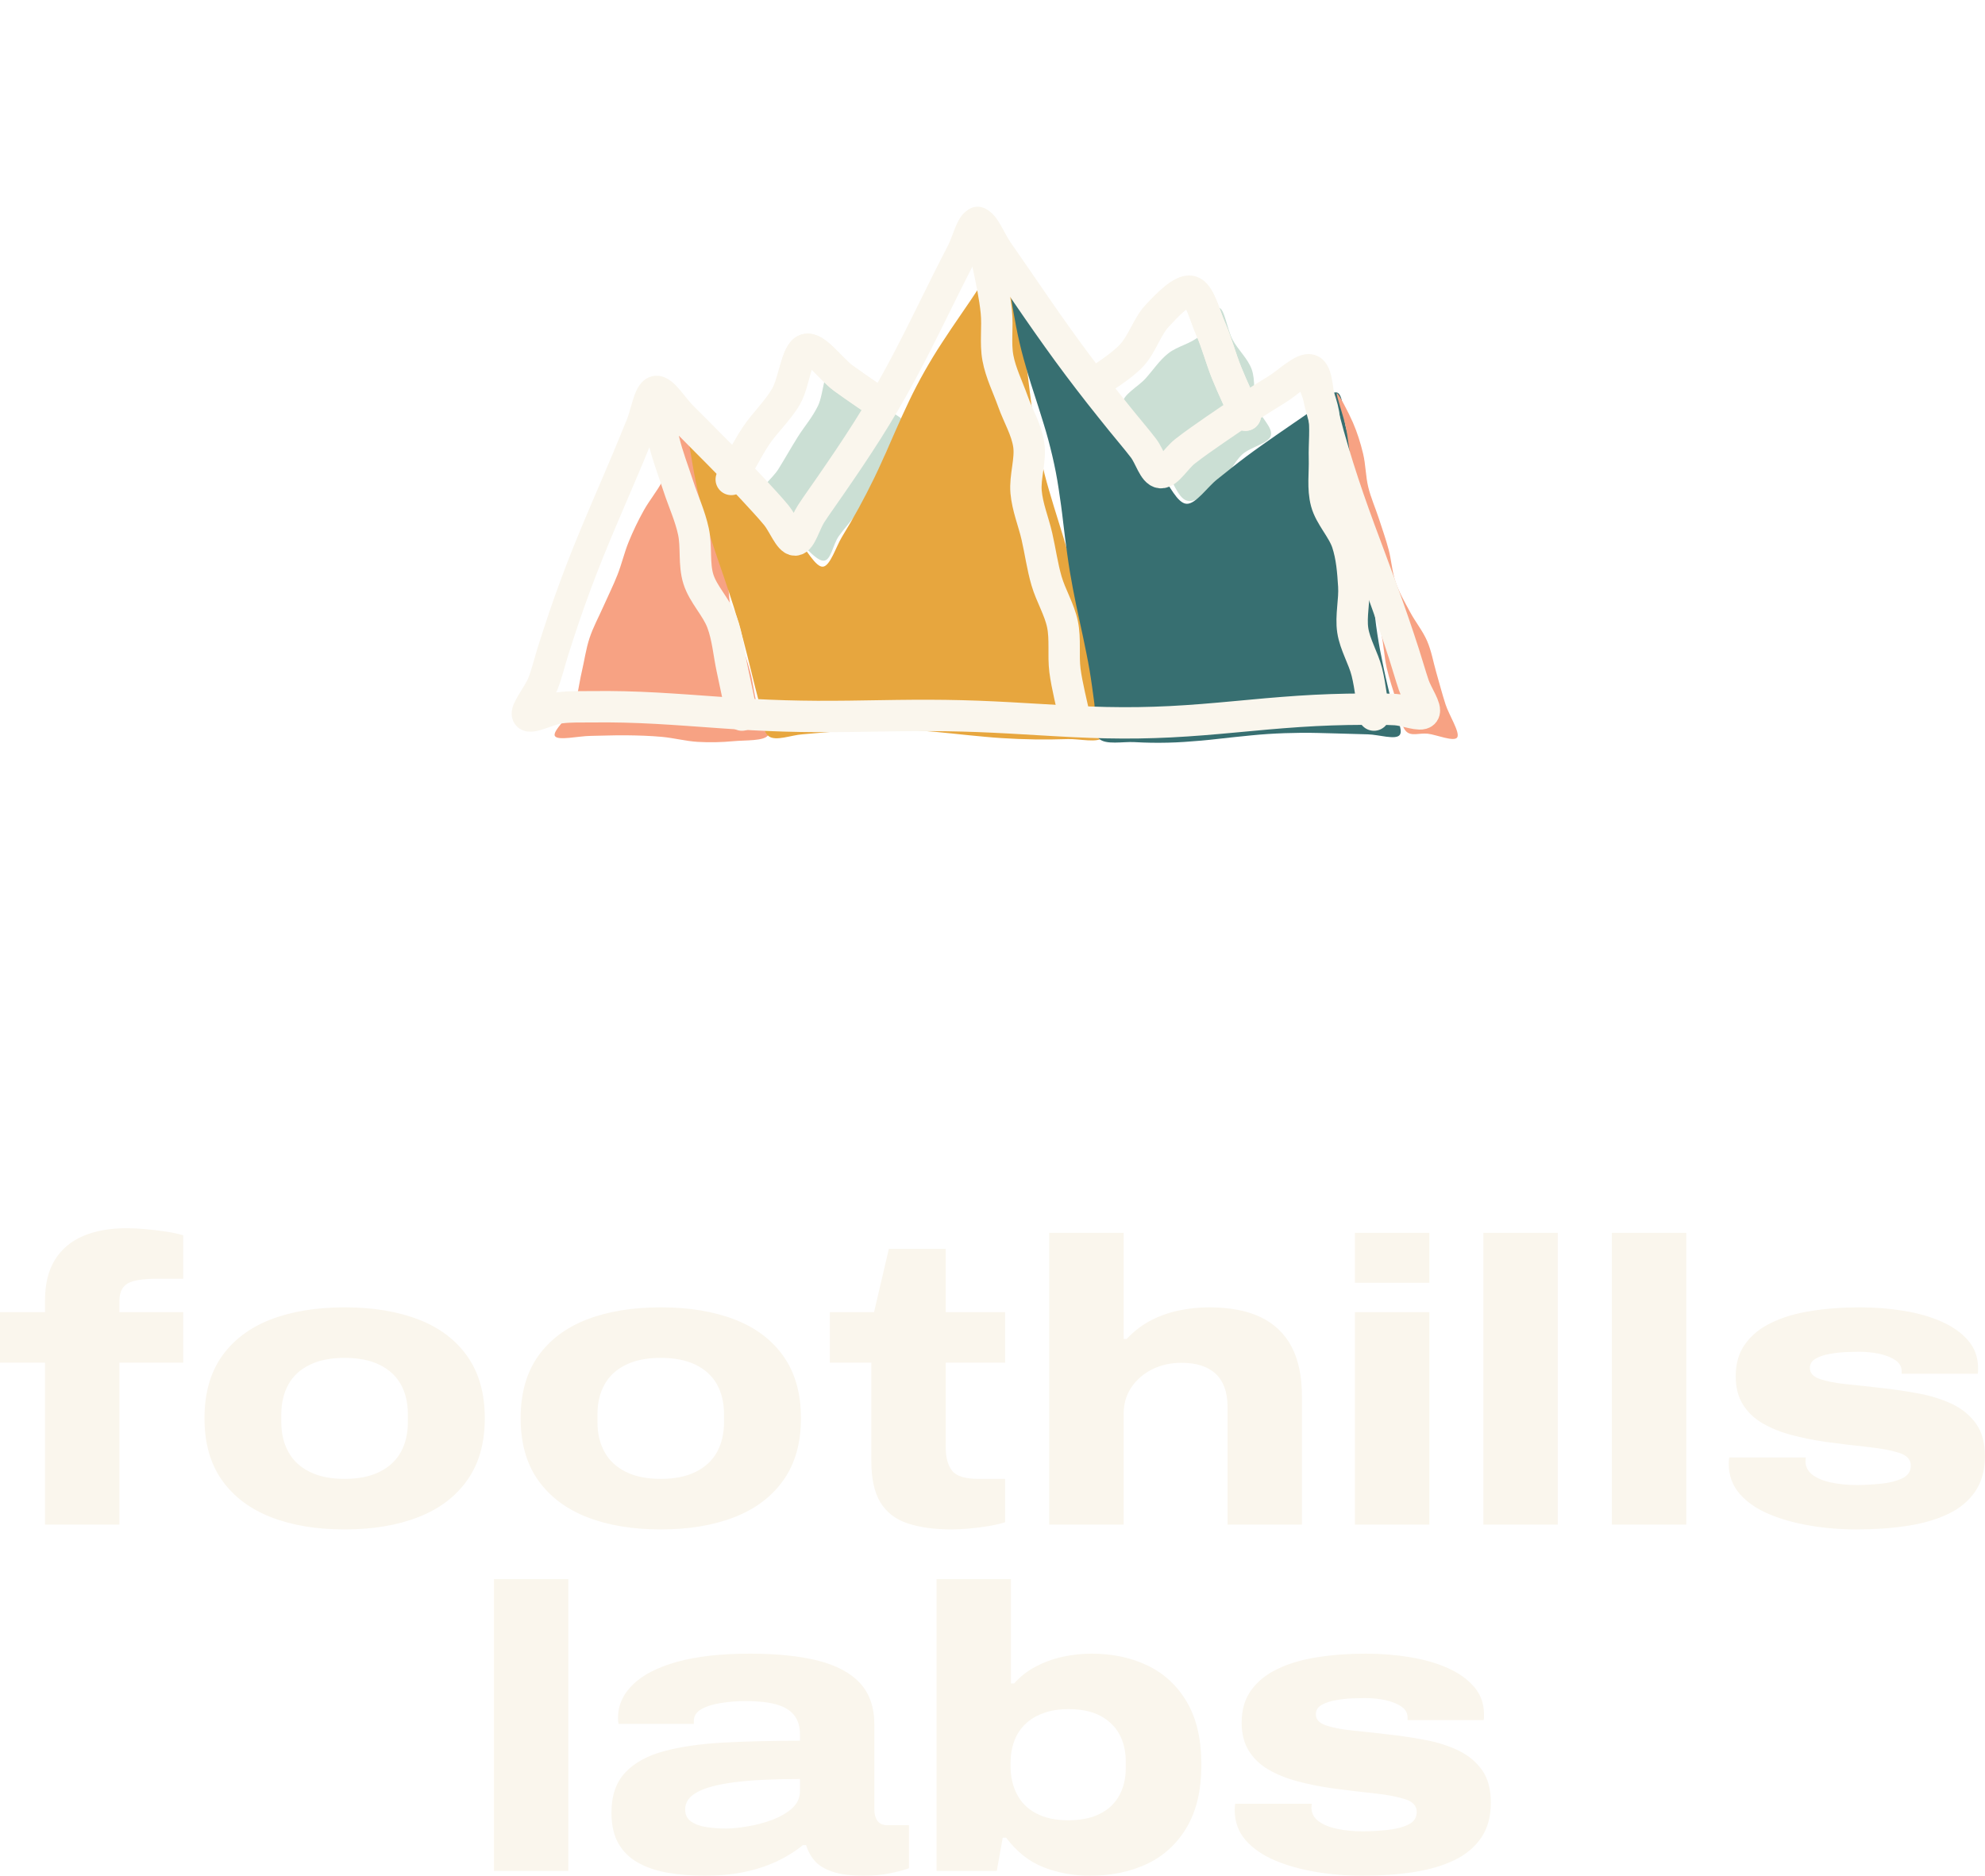
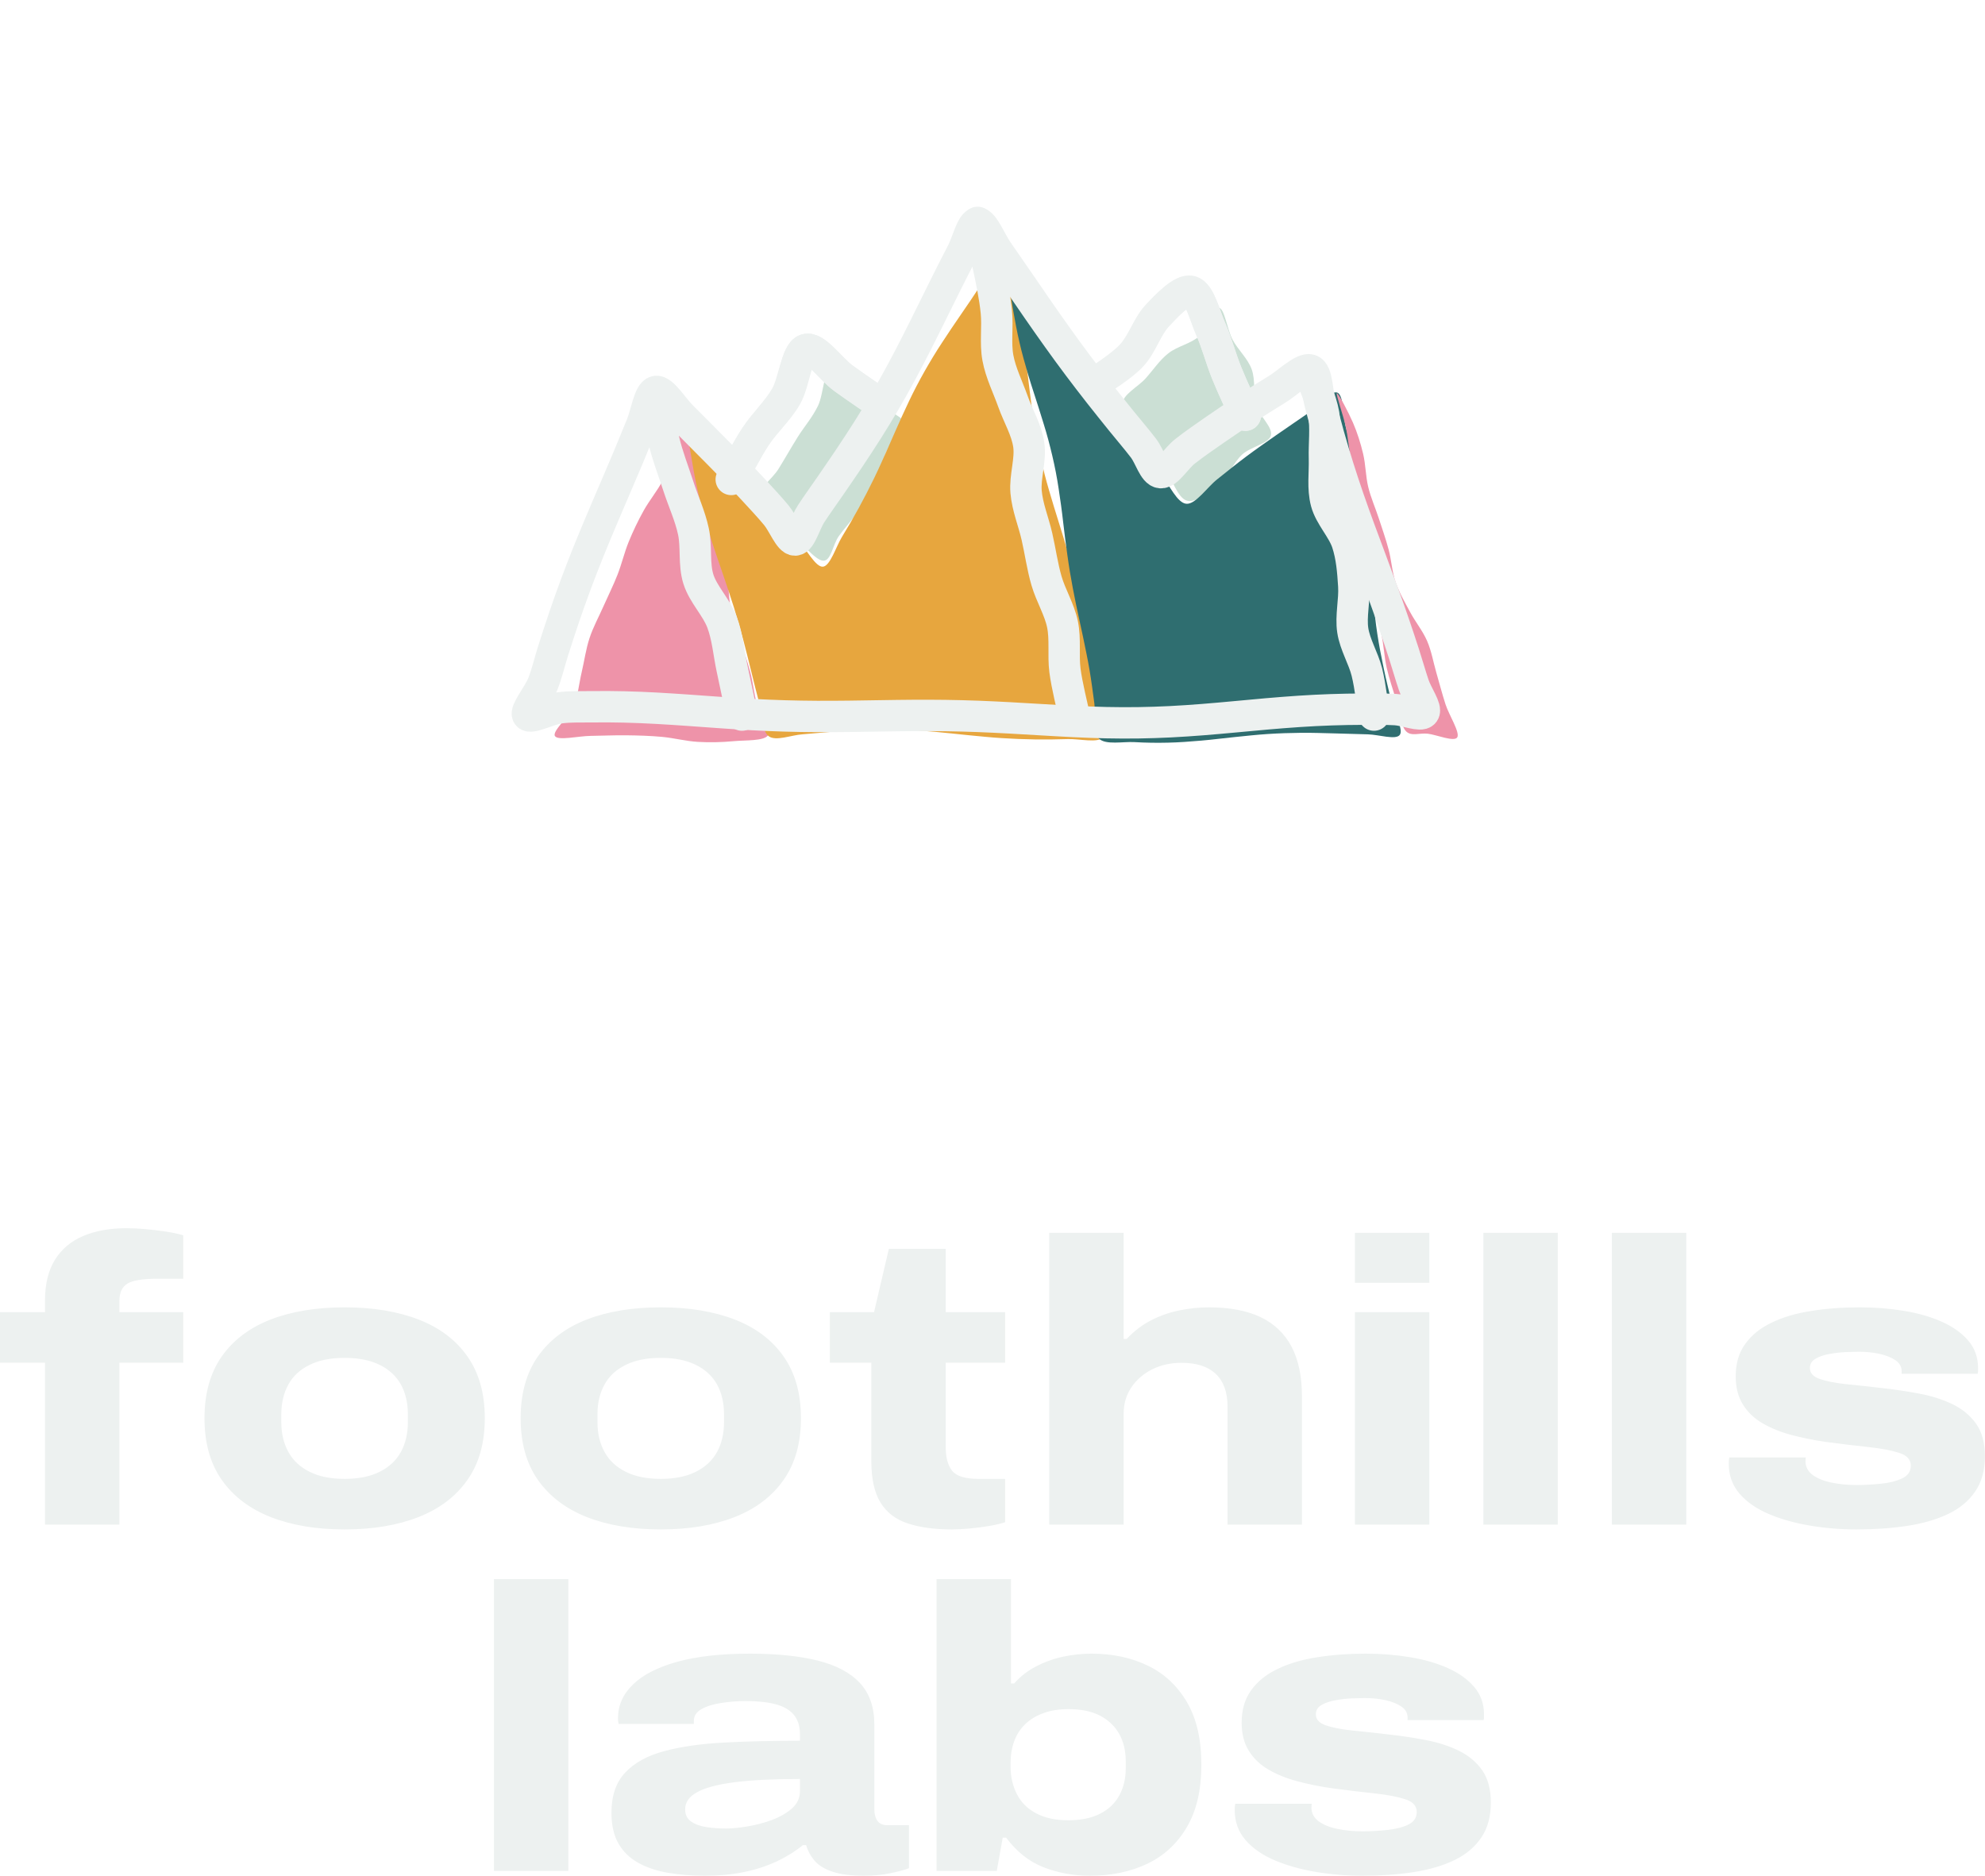
<svg xmlns="http://www.w3.org/2000/svg" viewBox="0 0 197.15 186.32" width="197.15" height="186.32" role="img" aria-label="Foothills Labs">
  <g transform="translate(50.57 0)">
    <g transform="translate(-6.67 -7.70) scale(0.2078)">
      <path d="M 138.24 266.24 C 137.27 261.18 144.69 256.28 147.81 251.24 C 150.94 246.20 153.84 241.03 156.99 236.00 C 160.13 230.97 163.89 226.79 166.69 221.08 C 169.49 215.36 169.58 202.30 173.79 201.73 C 178.00 201.17 185.98 212.89 191.93 217.70 C 197.88 222.50 208.19 226.44 209.48 230.56 C 210.77 234.69 202.03 237.85 199.65 242.43 C 197.28 247.02 197.44 253.31 195.23 258.07 C 193.03 262.83 189.52 266.79 186.42 271.00 C 183.33 275.21 179.53 279.33 176.65 283.34 C 173.77 287.35 172.96 295.37 169.12 295.08 C 165.29 294.78 158.77 286.38 153.62 281.58 C 148.48 276.77 139.21 271.30 138.24 266.24 Z" fill="#CBDFD4" stroke="none" transform="translate(13 10)" />
      <path d="M 312.32 220.16 C 312.01 215.86 319.58 212.06 323.22 208.02 C 326.87 203.99 329.87 199.31 334.17 195.93 C 338.46 192.54 344.97 191.34 349.00 187.72 C 353.03 184.10 355.73 173.94 358.37 174.22 C 361.01 174.50 362.25 184.52 364.85 189.42 C 367.46 194.32 372.13 198.40 374.01 203.63 C 375.89 208.85 374.62 215.49 376.14 220.77 C 377.67 226.04 384.30 231.34 383.16 235.28 C 382.03 239.22 373.45 240.56 369.34 244.41 C 365.22 248.26 362.88 254.74 358.49 258.40 C 354.10 262.06 347.28 267.64 343.01 266.38 C 338.74 265.12 335.83 256.27 332.85 250.85 C 329.86 245.42 328.51 238.95 325.09 233.83 C 321.67 228.72 312.63 224.46 312.32 220.16 Z" fill="#CBDFD4" stroke="none" transform="translate(13 10)" />
-       <g fill="none" stroke="#FAF6ED" stroke-width="15.0" stroke-linecap="round" stroke-linejoin="round">
+       <g fill="none" stroke="#EDF1F0" stroke-width="15.0" stroke-linecap="round" stroke-linejoin="round">
        <path d="M 138.24 266.24 C 140.19 262.80 145.60 252.23 149.94 245.62 C 154.29 239.00 160.30 233.45 164.30 226.54 C 168.29 219.64 169.33 205.64 173.92 204.19 C 178.51 202.74 185.84 213.46 191.84 217.83 C 197.84 222.20 206.91 228.30 209.92 230.40" />
        <path d="M 312.32 220.16 C 315.20 217.92 324.70 212.06 329.61 206.73 C 334.52 201.40 337.07 193.26 341.79 188.19 C 346.51 183.12 353.65 175.28 357.92 176.31 C 362.19 177.34 364.56 187.88 367.41 194.36 C 370.26 200.85 372.26 208.36 375.02 215.22 C 377.79 222.08 382.50 232.14 384.00 235.52" />
      </g>
-       <path d="M 40.96 378.88 C 39.60 376.52 47.75 369.72 49.88 364.63 C 52.02 359.55 52.49 353.80 53.76 348.37 C 55.04 342.94 55.78 337.30 57.52 332.05 C 59.25 326.80 61.93 321.94 64.16 316.89 C 66.39 311.84 68.88 306.90 70.89 301.77 C 72.90 296.63 74.14 291.19 76.22 286.08 C 78.30 280.97 80.69 275.99 83.39 271.13 C 86.09 266.27 89.83 261.82 92.40 256.92 C 94.98 252.01 97.19 246.88 98.85 241.68 C 100.52 236.48 101.07 225.88 102.40 225.69 C 103.73 225.51 105.45 235.50 106.83 240.55 C 108.20 245.60 109.06 250.93 110.65 255.98 C 112.25 261.04 114.58 265.90 116.42 270.90 C 118.26 275.89 120.51 280.78 121.68 285.95 C 122.84 291.12 122.86 296.60 123.42 301.94 C 123.97 307.27 123.99 312.75 125.02 317.96 C 126.06 323.17 128.08 328.11 129.64 333.18 C 131.19 338.25 133.02 343.25 134.35 348.38 C 135.68 353.51 136.17 358.95 137.60 363.96 C 139.02 368.98 144.77 375.58 142.88 378.48 C 141.00 381.38 131.90 380.81 126.29 381.35 C 120.68 381.88 114.92 382.02 109.23 381.68 C 103.54 381.34 97.85 379.82 92.16 379.29 C 86.47 378.77 80.78 378.61 75.09 378.54 C 69.40 378.46 63.72 378.76 58.03 378.82 C 52.34 378.87 42.32 381.24 40.96 378.88 Z" fill="#F7A283" stroke="none" transform="translate(13 10)" />
+       <path d="M 40.96 378.88 C 39.60 376.52 47.75 369.72 49.88 364.63 C 52.02 359.55 52.49 353.80 53.76 348.37 C 55.04 342.94 55.78 337.30 57.52 332.05 C 59.25 326.80 61.93 321.94 64.16 316.89 C 66.39 311.84 68.88 306.90 70.89 301.77 C 72.90 296.63 74.14 291.19 76.22 286.08 C 78.30 280.97 80.69 275.99 83.39 271.13 C 86.09 266.27 89.83 261.82 92.40 256.92 C 94.98 252.01 97.19 246.88 98.85 241.68 C 100.52 236.48 101.07 225.88 102.40 225.69 C 103.73 225.51 105.45 235.50 106.83 240.55 C 108.20 245.60 109.06 250.93 110.65 255.98 C 112.25 261.04 114.58 265.90 116.42 270.90 C 118.26 275.89 120.51 280.78 121.68 285.95 C 122.84 291.12 122.86 296.60 123.42 301.94 C 123.97 307.27 123.99 312.75 125.02 317.96 C 126.06 323.17 128.08 328.11 129.64 333.18 C 131.19 338.25 133.02 343.25 134.35 348.38 C 135.68 353.51 136.17 358.95 137.60 363.96 C 139.02 368.98 144.77 375.58 142.88 378.48 C 141.00 381.38 131.90 380.81 126.29 381.35 C 120.68 381.88 114.92 382.02 109.23 381.68 C 103.54 381.34 97.85 379.82 92.16 379.29 C 86.47 378.77 80.78 378.61 75.09 378.54 C 69.40 378.46 63.72 378.76 58.03 378.82 C 52.34 378.87 42.32 381.24 40.96 378.88 Z" fill="#EE93A9" stroke="none" transform="translate(13 10)" />
      <path d="M 102.40 225.28 C 103.52 224.87 108.71 234.25 112.13 238.49 C 115.55 242.73 119.24 246.73 122.94 250.70 C 126.64 254.68 130.51 258.51 134.34 262.36 C 138.17 266.22 142.11 269.98 145.94 273.84 C 149.76 277.71 153.44 281.53 157.29 285.55 C 161.15 289.56 165.59 298.25 169.06 297.94 C 172.54 297.64 175.30 288.41 178.15 283.72 C 181.01 279.04 183.64 274.53 186.21 269.84 C 188.78 265.14 191.23 260.38 193.57 255.56 C 195.92 250.74 198.07 245.81 200.27 240.91 C 202.47 236.01 204.54 231.03 206.79 226.16 C 209.04 221.28 211.29 216.41 213.77 211.67 C 216.25 206.92 218.89 202.27 221.66 197.69 C 224.43 193.11 227.43 188.66 230.39 184.19 C 233.36 179.73 236.49 175.35 239.47 170.89 C 242.44 166.42 245.52 161.92 248.26 157.42 C 251.01 152.92 254.17 143.60 255.92 143.88 C 257.67 144.16 257.74 153.97 258.76 159.12 C 259.78 164.27 261.03 169.55 262.03 174.78 C 263.04 180.02 263.97 185.27 264.79 190.55 C 265.61 195.82 266.27 201.13 266.97 206.42 C 267.66 211.72 268.22 217.05 268.98 222.33 C 269.74 227.62 270.50 232.90 271.51 238.14 C 272.52 243.38 273.70 248.58 275.02 253.76 C 276.34 258.93 277.92 264.06 279.45 269.19 C 280.98 274.33 282.69 279.43 284.21 284.56 C 285.72 289.70 287.25 294.84 288.54 300.02 C 289.84 305.20 290.98 310.41 292.00 315.64 C 293.02 320.88 293.82 326.16 294.66 331.42 C 295.50 336.69 296.20 341.99 297.05 347.26 C 297.91 352.53 298.81 357.65 299.77 363.03 C 300.74 368.40 305.11 376.62 302.85 379.50 C 300.59 382.39 291.63 380.18 286.21 380.35 C 280.79 380.52 275.63 380.59 270.34 380.51 C 265.05 380.43 259.75 380.22 254.46 379.88 C 249.17 379.55 243.88 378.99 238.59 378.49 C 233.30 377.99 228.01 377.33 222.72 376.88 C 217.43 376.44 212.14 376.00 206.85 375.82 C 201.56 375.64 196.27 375.64 190.98 375.79 C 185.69 375.94 180.39 376.36 175.10 376.73 C 169.81 377.11 164.54 377.68 159.23 378.07 C 153.92 378.45 146.65 381.44 143.24 379.04 C 139.82 376.64 140.15 368.79 138.76 363.66 C 137.36 358.52 136.16 353.38 134.86 348.24 C 133.56 343.10 132.34 337.94 130.96 332.83 C 129.58 327.71 128.12 322.62 126.56 317.55 C 125.00 312.48 123.26 307.46 121.58 302.43 C 119.89 297.39 118.07 292.39 116.44 287.34 C 114.81 282.29 113.19 277.24 111.81 272.13 C 110.43 267.01 109.22 261.85 108.15 256.65 C 107.07 251.45 106.34 246.17 105.38 240.94 C 104.43 235.71 101.28 225.69 102.40 225.28 Z" fill="#E7A63E" stroke="none" transform="translate(13 10)" />
-       <path d="M 256.00 143.36 C 257.46 142.89 262.93 152.12 266.33 156.55 C 269.72 160.98 273.04 165.46 276.37 169.94 C 279.69 174.42 283.08 178.86 286.26 183.44 C 289.44 188.02 292.52 192.67 295.47 197.42 C 298.41 202.17 301.15 207.06 303.94 211.92 C 306.74 216.77 309.37 221.74 312.23 226.55 C 315.09 231.36 317.97 236.15 321.10 240.77 C 324.23 245.39 327.37 249.76 330.99 254.27 C 334.61 258.79 338.39 267.55 342.81 267.87 C 347.23 268.19 352.74 259.94 357.50 256.18 C 362.26 252.41 366.67 248.81 371.38 245.29 C 376.08 241.77 380.91 238.43 385.72 235.06 C 390.53 231.69 395.38 228.46 400.23 225.07 C 405.09 221.67 411.72 213.66 414.84 214.69 C 417.97 215.71 417.59 225.75 418.98 231.20 C 420.36 236.65 421.85 241.97 423.16 247.38 C 424.46 252.79 425.78 258.19 426.80 263.65 C 427.83 269.12 428.65 274.62 429.32 280.14 C 429.98 285.67 430.35 291.26 430.81 296.82 C 431.27 302.39 431.54 307.99 432.08 313.54 C 432.62 319.10 433.21 324.64 434.05 330.14 C 434.88 335.63 435.96 341.08 437.10 346.52 C 438.24 351.96 439.60 357.47 440.88 362.78 C 442.16 368.08 446.66 375.80 444.77 378.35 C 442.87 380.90 434.71 378.20 429.51 378.08 C 424.31 377.95 418.89 377.75 413.58 377.63 C 408.27 377.50 402.96 377.30 397.65 377.35 C 392.34 377.40 387.03 377.58 381.72 377.92 C 376.41 378.26 371.11 378.86 365.80 379.39 C 360.49 379.91 355.18 380.64 349.87 381.08 C 344.56 381.53 339.25 381.95 333.94 382.06 C 328.63 382.18 323.49 382.12 318.01 381.80 C 312.52 381.48 304.23 383.25 301.03 380.15 C 297.83 377.06 299.55 368.68 298.79 363.22 C 298.04 357.76 297.40 352.63 296.50 347.37 C 295.61 342.11 294.50 336.89 293.42 331.67 C 292.35 326.44 291.10 321.25 290.05 316.02 C 288.99 310.80 287.96 305.57 287.09 300.30 C 286.22 295.04 285.54 289.74 284.83 284.44 C 284.13 279.14 283.61 273.81 282.87 268.52 C 282.12 263.23 281.39 257.94 280.37 252.71 C 279.35 247.47 278.12 242.28 276.74 237.12 C 275.36 231.95 273.67 226.85 272.09 221.72 C 270.50 216.60 268.73 211.51 267.22 206.37 C 265.71 201.24 264.25 196.09 263.04 190.89 C 261.83 185.69 260.86 180.45 259.95 175.19 C 259.04 169.94 258.24 164.66 257.58 159.35 C 256.93 154.05 254.54 143.83 256.00 143.36 Z" fill="#376F71" stroke="none" transform="translate(13 10)" />
-       <path d="M 414.72 215.04 C 415.29 214.68 420.30 224.23 422.39 229.06 C 424.48 233.89 426.05 238.90 427.27 244.03 C 428.49 249.17 428.46 254.73 429.70 259.85 C 430.94 264.98 433.10 269.79 434.73 274.78 C 436.35 279.77 438.12 284.72 439.46 289.81 C 440.80 294.90 441.08 300.36 442.78 305.32 C 444.49 310.29 447.18 314.91 449.69 319.60 C 452.20 324.29 455.75 328.62 457.84 333.45 C 459.93 338.29 460.79 343.54 462.25 348.59 C 463.72 353.64 464.97 358.58 466.64 363.74 C 468.31 368.89 473.65 377.16 472.25 379.51 C 470.85 381.85 462.32 378.27 458.24 377.79 C 454.16 377.31 450.27 379.19 447.77 376.62 C 445.27 374.04 444.78 367.39 443.24 362.33 C 441.70 357.27 439.75 351.68 438.52 346.26 C 437.30 340.83 437.11 335.21 435.89 329.79 C 434.66 324.37 432.54 319.11 431.17 313.72 C 429.80 308.32 428.18 302.97 427.66 297.41 C 427.13 291.86 428.26 286.00 428.02 280.39 C 427.78 274.78 427.28 269.22 426.22 263.76 C 425.16 258.31 422.87 253.09 421.66 247.66 C 420.45 242.23 420.14 236.64 418.98 231.20 C 417.83 225.76 414.15 215.40 414.72 215.04 Z" fill="#F7A283" stroke="none" transform="translate(13 10)" />
-       <g fill="none" stroke="#FAF6ED" stroke-width="15.0" stroke-linecap="round" stroke-linejoin="round">
+       <path d="M 256.00 143.36 C 257.46 142.89 262.93 152.12 266.33 156.55 C 269.72 160.98 273.04 165.46 276.37 169.94 C 279.69 174.42 283.08 178.86 286.26 183.44 C 289.44 188.02 292.52 192.67 295.47 197.42 C 298.41 202.17 301.15 207.06 303.94 211.92 C 306.74 216.77 309.37 221.74 312.23 226.55 C 315.09 231.36 317.97 236.15 321.10 240.77 C 324.23 245.39 327.37 249.76 330.99 254.27 C 334.61 258.79 338.39 267.55 342.81 267.87 C 347.23 268.19 352.74 259.94 357.50 256.18 C 362.26 252.41 366.67 248.81 371.38 245.29 C 376.08 241.77 380.91 238.43 385.72 235.06 C 390.53 231.69 395.38 228.46 400.23 225.07 C 405.09 221.67 411.72 213.66 414.84 214.69 C 417.97 215.71 417.59 225.75 418.98 231.20 C 420.36 236.65 421.85 241.97 423.16 247.38 C 424.46 252.79 425.78 258.19 426.80 263.65 C 427.83 269.12 428.65 274.62 429.32 280.14 C 429.98 285.67 430.35 291.26 430.81 296.82 C 431.27 302.39 431.54 307.99 432.08 313.54 C 432.62 319.10 433.21 324.64 434.05 330.14 C 434.88 335.63 435.96 341.08 437.10 346.52 C 438.24 351.96 439.60 357.47 440.88 362.78 C 442.16 368.08 446.66 375.80 444.77 378.35 C 442.87 380.90 434.71 378.20 429.51 378.08 C 424.31 377.95 418.89 377.75 413.58 377.63 C 408.27 377.50 402.96 377.30 397.65 377.35 C 392.34 377.40 387.03 377.58 381.72 377.92 C 376.41 378.26 371.11 378.86 365.80 379.39 C 360.49 379.91 355.18 380.64 349.87 381.08 C 344.56 381.53 339.25 381.95 333.94 382.06 C 328.63 382.18 323.49 382.12 318.01 381.80 C 312.52 381.48 304.23 383.25 301.03 380.15 C 297.83 377.06 299.55 368.68 298.79 363.22 C 298.04 357.76 297.40 352.63 296.50 347.37 C 295.61 342.11 294.50 336.89 293.42 331.67 C 292.35 326.44 291.10 321.25 290.05 316.02 C 288.99 310.80 287.96 305.57 287.09 300.30 C 286.22 295.04 285.54 289.74 284.83 284.44 C 284.13 279.14 283.61 273.81 282.87 268.52 C 282.12 263.23 281.39 257.94 280.37 252.71 C 279.35 247.47 278.12 242.28 276.74 237.12 C 275.36 231.95 273.67 226.85 272.09 221.72 C 270.50 216.60 268.73 211.51 267.22 206.37 C 265.71 201.24 264.25 196.09 263.04 190.89 C 261.83 185.69 260.86 180.45 259.95 175.19 C 259.04 169.94 258.24 164.66 257.58 159.35 C 256.93 154.05 254.54 143.83 256.00 143.36 Z" fill="#2F6E70" stroke="none" transform="translate(13 10)" />
+       <path d="M 414.72 215.04 C 415.29 214.68 420.30 224.23 422.39 229.06 C 424.48 233.89 426.05 238.90 427.27 244.03 C 428.49 249.17 428.46 254.73 429.70 259.85 C 430.94 264.98 433.10 269.79 434.73 274.78 C 436.35 279.77 438.12 284.72 439.46 289.81 C 440.80 294.90 441.08 300.36 442.78 305.32 C 444.49 310.29 447.18 314.91 449.69 319.60 C 452.20 324.29 455.75 328.62 457.84 333.45 C 459.93 338.29 460.79 343.54 462.25 348.59 C 463.72 353.64 464.97 358.58 466.64 363.74 C 468.31 368.89 473.65 377.16 472.25 379.51 C 470.85 381.85 462.32 378.27 458.24 377.79 C 454.16 377.31 450.27 379.19 447.77 376.62 C 445.27 374.04 444.78 367.39 443.24 362.33 C 441.70 357.27 439.75 351.68 438.52 346.26 C 437.30 340.83 437.11 335.21 435.89 329.79 C 434.66 324.37 432.54 319.11 431.17 313.72 C 429.80 308.32 428.18 302.97 427.66 297.41 C 427.13 291.86 428.26 286.00 428.02 280.39 C 427.78 274.78 427.28 269.22 426.22 263.76 C 425.16 258.31 422.87 253.09 421.66 247.66 C 420.45 242.23 420.14 236.64 418.98 231.20 C 417.83 225.76 414.15 215.40 414.72 215.04 Z" fill="#EE93A9" stroke="none" transform="translate(13 10)" />
+       <g fill="none" stroke="#EDF1F0" stroke-width="15.0" stroke-linecap="round" stroke-linejoin="round">
        <path d="M 40.96 378.88 C 39.61 376.97 46.17 369.08 48.20 363.96 C 50.22 358.83 51.44 353.38 53.12 348.11 C 54.80 342.84 56.49 337.58 58.27 332.35 C 60.05 327.13 61.89 321.92 63.81 316.75 C 65.72 311.58 67.72 306.44 69.77 301.32 C 71.82 296.20 73.95 291.11 76.09 286.03 C 78.22 280.94 80.43 275.88 82.59 270.81 C 84.75 265.73 86.94 260.67 89.07 255.58 C 91.20 250.50 93.17 245.51 95.36 240.28 C 97.54 235.05 98.97 224.86 102.18 224.18 C 105.40 223.49 110.64 232.24 114.64 236.16 C 118.63 240.09 122.32 243.86 126.15 247.72 C 129.98 251.58 133.83 255.42 137.61 259.33 C 141.39 263.23 145.16 267.15 148.84 271.14 C 152.53 275.14 156.42 279.27 159.74 283.28 C 163.06 287.28 166.00 295.29 168.77 295.20 C 171.55 295.10 173.58 287.00 176.37 282.71 C 179.16 278.42 182.47 273.87 185.51 269.44 C 188.54 265.01 191.61 260.60 194.59 256.14 C 197.56 251.68 200.52 247.20 203.38 242.67 C 206.24 238.14 209.03 233.58 211.73 228.96 C 214.43 224.34 217.04 219.67 219.58 214.96 C 222.13 210.26 224.58 205.49 227.01 200.72 C 229.45 195.96 231.81 191.14 234.19 186.34 C 236.58 181.55 238.92 176.73 241.33 171.94 C 243.73 167.15 246.17 162.35 248.62 157.63 C 251.07 152.90 253.19 143.67 256.00 143.58 C 258.82 143.50 262.36 152.56 265.53 157.11 C 268.71 161.66 271.89 166.28 275.05 170.87 C 278.22 175.46 281.35 180.08 284.53 184.66 C 287.71 189.24 290.90 193.82 294.15 198.35 C 297.39 202.89 300.68 207.40 304.03 211.86 C 307.37 216.32 310.78 220.74 314.22 225.14 C 317.67 229.54 321.18 233.88 324.68 238.24 C 328.19 242.59 332.11 247.13 335.25 251.25 C 338.39 255.38 340.19 262.72 343.50 262.99 C 346.81 263.25 350.79 256.23 355.11 252.82 C 359.42 249.41 364.58 245.87 369.40 242.52 C 374.22 239.17 379.10 235.90 384.03 232.69 C 388.96 229.49 393.79 226.41 398.95 223.27 C 404.11 220.14 411.53 212.78 414.99 213.90 C 418.45 215.01 418.24 224.76 419.71 229.98 C 421.18 235.20 422.39 240.16 423.82 245.22 C 425.26 250.28 426.75 255.32 428.32 260.33 C 429.89 265.34 431.55 270.32 433.25 275.29 C 434.96 280.25 436.75 285.19 438.55 290.12 C 440.35 295.05 442.21 299.97 444.04 304.89 C 445.86 309.81 447.71 314.73 449.50 319.67 C 451.29 324.60 453.06 329.55 454.76 334.51 C 456.47 339.48 458.12 344.46 459.74 349.46 C 461.35 354.45 462.85 359.79 464.44 364.49 C 466.03 369.20 470.74 375.71 469.28 377.67 C 467.82 379.63 460.51 376.52 455.68 376.25 C 450.85 375.98 445.44 376.04 440.32 376.05 C 435.20 376.07 430.08 376.15 424.96 376.33 C 419.84 376.50 414.72 376.78 409.60 377.11 C 404.48 377.44 399.36 377.87 394.24 378.30 C 389.12 378.74 384.00 379.25 378.88 379.71 C 373.76 380.17 368.64 380.66 363.52 381.05 C 358.40 381.44 353.28 381.81 348.16 382.06 C 343.04 382.31 337.92 382.49 332.80 382.56 C 327.68 382.64 322.56 382.60 317.44 382.50 C 312.32 382.39 307.20 382.18 302.08 381.94 C 296.96 381.71 291.84 381.39 286.72 381.10 C 281.60 380.81 276.48 380.47 271.36 380.21 C 266.24 379.94 261.12 379.68 256.00 379.49 C 250.88 379.31 245.76 379.17 240.64 379.10 C 235.52 379.03 230.40 379.03 225.28 379.05 C 220.16 379.07 215.04 379.17 209.92 379.24 C 204.80 379.31 199.68 379.42 194.56 379.47 C 189.44 379.52 184.32 379.57 179.20 379.54 C 174.08 379.51 168.96 379.43 163.84 379.28 C 158.72 379.13 153.60 378.91 148.48 378.64 C 143.36 378.37 138.24 378.02 133.12 377.67 C 128.00 377.33 122.88 376.92 117.76 376.57 C 112.64 376.23 107.52 375.86 102.40 375.59 C 97.28 375.33 92.16 375.09 87.04 374.98 C 81.92 374.86 76.80 374.83 71.68 374.90 C 66.56 374.97 61.44 374.74 56.32 375.41 C 51.20 376.07 42.31 380.79 40.96 378.88 Z" />
        <path d="M 102.40 225.28 C 103.01 229.03 104.32 240.44 106.08 247.80 C 107.84 255.17 110.63 262.26 112.97 269.47 C 115.32 276.68 118.57 283.64 120.16 291.05 C 121.76 298.46 120.27 306.69 122.55 313.92 C 124.82 321.15 131.15 327.30 133.83 334.42 C 136.51 341.54 137.05 349.23 138.64 356.64 C 140.23 364.05 142.57 375.17 143.36 378.88" />
        <path d="M 256.00 143.36 C 256.86 146.90 259.70 157.46 261.19 164.58 C 262.68 171.69 264.19 178.81 264.94 186.07 C 265.69 193.33 264.37 201.00 265.70 208.15 C 267.02 215.30 270.44 222.05 272.90 228.97 C 275.36 235.90 279.41 242.52 280.45 249.73 C 281.50 256.93 278.52 264.93 279.17 272.21 C 279.81 279.49 282.70 286.34 284.33 293.43 C 285.96 300.52 286.91 307.75 288.95 314.76 C 290.99 321.77 295.11 328.37 296.57 335.50 C 298.04 342.62 296.83 350.27 297.74 357.50 C 298.66 364.73 301.36 375.32 302.08 378.88" />
        <path d="M 414.72 215.04 C 415.83 218.36 420.23 228.14 421.40 234.99 C 422.57 241.83 421.56 249.09 421.76 256.12 C 421.97 263.15 420.82 270.43 422.63 277.16 C 424.44 283.88 430.44 289.83 432.64 296.48 C 434.83 303.14 435.35 310.11 435.79 317.09 C 436.24 324.07 434.27 331.51 435.31 338.38 C 436.35 345.25 440.36 351.57 442.05 358.32 C 443.74 365.07 444.87 375.45 445.44 378.88" />
        <path d="M 138.24 266.24 C 140.19 262.80 145.53 252.20 149.92 245.60 C 154.30 239.01 160.54 233.60 164.54 226.68 C 168.54 219.77 169.36 205.60 173.91 204.12 C 178.45 202.65 185.82 213.47 191.82 217.85 C 197.82 222.23 206.90 228.31 209.92 230.40" />
        <path d="M 312.32 220.16 C 315.24 217.96 324.94 212.30 329.82 206.94 C 334.71 201.59 336.98 193.12 341.65 188.05 C 346.33 182.99 353.57 175.51 357.87 176.56 C 362.17 177.61 364.61 187.89 367.46 194.34 C 370.31 200.79 372.22 208.38 374.98 215.24 C 377.73 222.11 382.50 232.14 384.00 235.52" />
      </g>
    </g>
  </g>
-   <g fill="#FAF6ED" transform="translate(-0.43 151.44)">
+   <g fill="#EDF1F0" transform="translate(-0.43 151.44)">
    <path d="M4.9 0V-16.08H0.43V-21.1H4.9V-22.25Q4.9 -24.72 5.89 -26.31Q6.88 -27.9 8.7 -28.67Q10.53 -29.44 12.98 -29.44Q13.85 -29.44 14.87 -29.35Q15.89 -29.26 16.88 -29.11Q17.86 -28.96 18.63 -28.74V-24.42H16Q13.9 -24.42 13.09 -23.94Q12.29 -23.45 12.29 -22.23V-21.1H18.63V-16.08H12.29V0Z M34.66 0.48Q30.44 0.48 27.31 -0.75Q24.19 -1.98 22.46 -4.43Q20.74 -6.88 20.74 -10.56Q20.74 -14.26 22.46 -16.71Q24.19 -19.16 27.31 -20.37Q30.44 -21.58 34.66 -21.58Q38.87 -21.58 42 -20.37Q45.13 -19.16 46.85 -16.71Q48.58 -14.26 48.58 -10.56Q48.58 -6.88 46.85 -4.43Q45.13 -1.98 42 -0.75Q38.87 0.48 34.66 0.48ZM34.66 -4.54Q36.74 -4.54 38.15 -5.25Q39.55 -5.95 40.25 -7.22Q40.94 -8.49 40.94 -10.16V-10.96Q40.94 -12.65 40.25 -13.91Q39.55 -15.17 38.15 -15.86Q36.74 -16.56 34.66 -16.56Q32.57 -16.56 31.17 -15.86Q29.76 -15.17 29.07 -13.91Q28.37 -12.65 28.37 -10.96V-10.16Q28.37 -8.49 29.07 -7.22Q29.76 -5.95 31.17 -5.25Q32.57 -4.54 34.66 -4.54Z M66.06 0.48Q61.84 0.48 58.71 -0.75Q55.59 -1.98 53.86 -4.43Q52.14 -6.88 52.14 -10.56Q52.14 -14.26 53.86 -16.71Q55.59 -19.16 58.71 -20.37Q61.84 -21.58 66.06 -21.58Q70.27 -21.58 73.4 -20.37Q76.53 -19.16 78.25 -16.71Q79.98 -14.26 79.98 -10.56Q79.98 -6.88 78.25 -4.43Q76.53 -1.98 73.4 -0.75Q70.27 0.48 66.06 0.48ZM66.06 -4.54Q68.14 -4.54 69.55 -5.25Q70.95 -5.95 71.65 -7.22Q72.34 -8.49 72.34 -10.16V-10.96Q72.34 -12.65 71.65 -13.91Q70.95 -15.17 69.55 -15.86Q68.14 -16.56 66.06 -16.56Q63.97 -16.56 62.57 -15.86Q61.16 -15.17 60.47 -13.91Q59.77 -12.65 59.77 -10.96V-10.16Q59.77 -8.49 60.47 -7.22Q61.16 -5.95 62.57 -5.25Q63.97 -4.54 66.06 -4.54Z M94.99 0.48Q92.37 0.48 90.58 -0.12Q88.79 -0.71 87.88 -2.19Q86.97 -3.67 86.97 -6.31V-16.08H82.85V-21.1H87.24L88.71 -27.39H94.36V-21.1H100.26V-16.08H94.36V-7.67Q94.36 -6.15 95 -5.34Q95.64 -4.54 97.63 -4.54H100.26V-0.24Q99.7 -0.04 98.72 0.13Q97.74 0.3 96.73 0.39Q95.72 0.48 94.99 0.48Z M104.64 0V-28.98H112.03V-18.44H112.33Q113.43 -19.61 114.77 -20.3Q116.1 -20.98 117.58 -21.28Q119.05 -21.58 120.51 -21.58Q123.58 -21.58 125.63 -20.61Q127.67 -19.63 128.71 -17.67Q129.74 -15.7 129.74 -12.74V0H122.35V-11.71Q122.35 -12.79 122.05 -13.62Q121.74 -14.45 121.16 -14.99Q120.58 -15.53 119.73 -15.8Q118.88 -16.07 117.77 -16.07Q116.18 -16.07 114.88 -15.43Q113.58 -14.78 112.81 -13.65Q112.03 -12.51 112.03 -11V0Z M135 -24.02V-28.98H142.39V-24.02ZM135 0V-21.1H142.39V0Z M147.76 0V-28.98H155.15V0Z M160.52 0V-28.98H167.91V0Z M184.81 0.48Q182.45 0.48 180.19 0.1Q177.93 -0.28 176.11 -1.05Q174.29 -1.82 173.21 -3.06Q172.13 -4.31 172.13 -6.05Q172.13 -6.21 172.14 -6.36Q172.15 -6.51 172.19 -6.67H179.79Q179.76 -6.56 179.76 -6.45Q179.75 -6.34 179.75 -6.26Q179.77 -5.44 180.48 -4.92Q181.18 -4.41 182.34 -4.17Q183.49 -3.93 184.83 -3.93Q185.98 -3.93 187.23 -4.06Q188.49 -4.18 189.35 -4.59Q190.21 -4.99 190.21 -5.86Q190.21 -6.75 189.07 -7.12Q187.94 -7.49 186.02 -7.7Q184.1 -7.9 181.72 -8.22Q179.93 -8.48 178.33 -8.91Q176.73 -9.34 175.49 -10.06Q174.25 -10.78 173.54 -11.92Q172.82 -13.07 172.82 -14.73Q172.82 -16.65 173.77 -17.95Q174.71 -19.26 176.39 -20.06Q178.06 -20.87 180.31 -21.22Q182.55 -21.58 185.15 -21.58Q187.43 -21.58 189.53 -21.23Q191.63 -20.89 193.29 -20.15Q194.95 -19.41 195.92 -18.27Q196.89 -17.13 196.89 -15.56Q196.89 -15.42 196.89 -15.26Q196.89 -15.09 196.85 -14.98H189.3V-15.23Q189.3 -15.91 188.68 -16.33Q188.05 -16.75 187.1 -16.96Q186.14 -17.17 185.07 -17.17Q184.65 -17.17 183.84 -17.14Q183.03 -17.11 182.19 -16.96Q181.35 -16.82 180.77 -16.49Q180.19 -16.16 180.19 -15.55Q180.19 -14.8 181.18 -14.46Q182.17 -14.12 183.78 -13.95Q185.39 -13.79 187.27 -13.57Q189.2 -13.36 191.05 -13.01Q192.9 -12.66 194.37 -11.95Q195.84 -11.23 196.71 -10Q197.57 -8.77 197.57 -6.78Q197.57 -4.71 196.62 -3.31Q195.67 -1.9 193.95 -1.07Q192.23 -0.24 189.9 0.12Q187.57 0.48 184.81 0.48Z" />
  </g>
-   <g fill="#FAF6ED" transform="translate(46.46 185.84)">
+   <g fill="#EDF1F0" transform="translate(46.46 185.84)">
    <path d="M2.6 0V-28.98H9.99V0Z M23.56 0.48Q21.59 0.48 19.9 0.19Q18.2 -0.1 16.94 -0.8Q15.67 -1.5 14.97 -2.71Q14.27 -3.92 14.27 -5.79Q14.27 -8.32 15.64 -9.77Q17.01 -11.23 19.52 -11.9Q22.04 -12.57 25.46 -12.75Q28.88 -12.93 32.99 -12.93V-13.57Q32.99 -14.78 32.38 -15.51Q31.78 -16.23 30.59 -16.55Q29.41 -16.87 27.62 -16.87Q26.35 -16.87 25.16 -16.68Q23.97 -16.5 23.21 -16.07Q22.45 -15.64 22.45 -14.9V-14.6H14.98Q14.94 -14.76 14.93 -14.88Q14.92 -15.01 14.92 -15.19Q14.92 -17.07 16.4 -18.51Q17.88 -19.96 20.8 -20.77Q23.72 -21.58 28.02 -21.58Q32 -21.58 34.76 -20.89Q37.52 -20.2 38.95 -18.66Q40.38 -17.12 40.38 -14.53V-6.1Q40.38 -5.4 40.69 -4.97Q41 -4.54 41.69 -4.54H43.82V-0.27Q43.25 -0.04 42.01 0.22Q40.78 0.48 39.37 0.48Q37.39 0.48 36.2 0.07Q35.02 -0.33 34.43 -1.03Q33.85 -1.72 33.6 -2.56H33.28Q32.14 -1.63 30.66 -0.93Q29.17 -0.24 27.4 0.12Q25.63 0.48 23.56 0.48ZM25.64 -4.21Q26.55 -4.21 27.78 -4.42Q29.01 -4.62 30.21 -5.06Q31.41 -5.51 32.2 -6.21Q32.99 -6.91 32.99 -7.92V-9.13Q29.05 -9.13 26.52 -8.81Q24 -8.49 22.8 -7.83Q21.59 -7.18 21.59 -6.12Q21.59 -5.3 22.19 -4.9Q22.78 -4.49 23.71 -4.35Q24.65 -4.21 25.64 -4.21Z M61.78 0.48Q59.35 0.48 57.19 -0.36Q55.04 -1.2 53.47 -3.3H53.13L52.54 0H46.56V-28.98H53.95V-18.62H54.27Q55.18 -19.66 56.44 -20.31Q57.7 -20.97 59.13 -21.28Q60.57 -21.58 61.94 -21.58Q65.08 -21.58 67.54 -20.39Q70 -19.2 71.43 -16.76Q72.86 -14.32 72.86 -10.54Q72.86 -6.8 71.42 -4.35Q69.98 -1.9 67.49 -0.71Q64.99 0.48 61.78 0.48ZM59.64 -5.03Q61.53 -5.03 62.8 -5.68Q64.07 -6.32 64.71 -7.5Q65.35 -8.67 65.35 -10.22V-10.88Q65.35 -12.43 64.71 -13.59Q64.07 -14.74 62.82 -15.41Q61.56 -16.07 59.67 -16.07Q58.24 -16.07 57.17 -15.67Q56.09 -15.28 55.36 -14.57Q54.63 -13.87 54.27 -12.88Q53.91 -11.9 53.91 -10.68V-10.4Q53.91 -8.82 54.55 -7.6Q55.18 -6.38 56.47 -5.71Q57.75 -5.03 59.64 -5.03Z M88.85 0.48Q86.49 0.48 84.23 0.1Q81.97 -0.28 80.15 -1.05Q78.33 -1.82 77.25 -3.06Q76.17 -4.31 76.17 -6.05Q76.17 -6.21 76.18 -6.36Q76.19 -6.51 76.23 -6.67H83.83Q83.8 -6.56 83.8 -6.45Q83.79 -6.34 83.79 -6.26Q83.81 -5.44 84.52 -4.92Q85.22 -4.41 86.38 -4.17Q87.53 -3.93 88.87 -3.93Q90.02 -3.93 91.27 -4.06Q92.53 -4.18 93.39 -4.59Q94.25 -4.99 94.25 -5.86Q94.25 -6.75 93.11 -7.12Q91.98 -7.49 90.06 -7.7Q88.14 -7.9 85.76 -8.22Q83.97 -8.48 82.37 -8.91Q80.77 -9.34 79.53 -10.06Q78.29 -10.78 77.58 -11.92Q76.86 -13.07 76.86 -14.73Q76.86 -16.65 77.81 -17.95Q78.75 -19.26 80.43 -20.06Q82.1 -20.87 84.35 -21.22Q86.59 -21.58 89.19 -21.58Q91.47 -21.58 93.57 -21.23Q95.67 -20.89 97.33 -20.15Q98.99 -19.41 99.96 -18.27Q100.93 -17.13 100.93 -15.56Q100.93 -15.42 100.93 -15.26Q100.93 -15.09 100.89 -14.98H93.34V-15.23Q93.34 -15.91 92.72 -16.33Q92.09 -16.75 91.14 -16.96Q90.18 -17.17 89.11 -17.17Q88.69 -17.17 87.88 -17.14Q87.07 -17.11 86.23 -16.96Q85.39 -16.82 84.81 -16.49Q84.23 -16.16 84.23 -15.55Q84.23 -14.8 85.22 -14.46Q86.21 -14.12 87.82 -13.95Q89.43 -13.79 91.31 -13.57Q93.24 -13.36 95.09 -13.01Q96.94 -12.66 98.41 -11.95Q99.88 -11.23 100.75 -10Q101.61 -8.77 101.61 -6.78Q101.61 -4.71 100.66 -3.31Q99.71 -1.9 97.99 -1.07Q96.27 -0.24 93.94 0.12Q91.61 0.48 88.85 0.48Z" />
  </g>
</svg>
